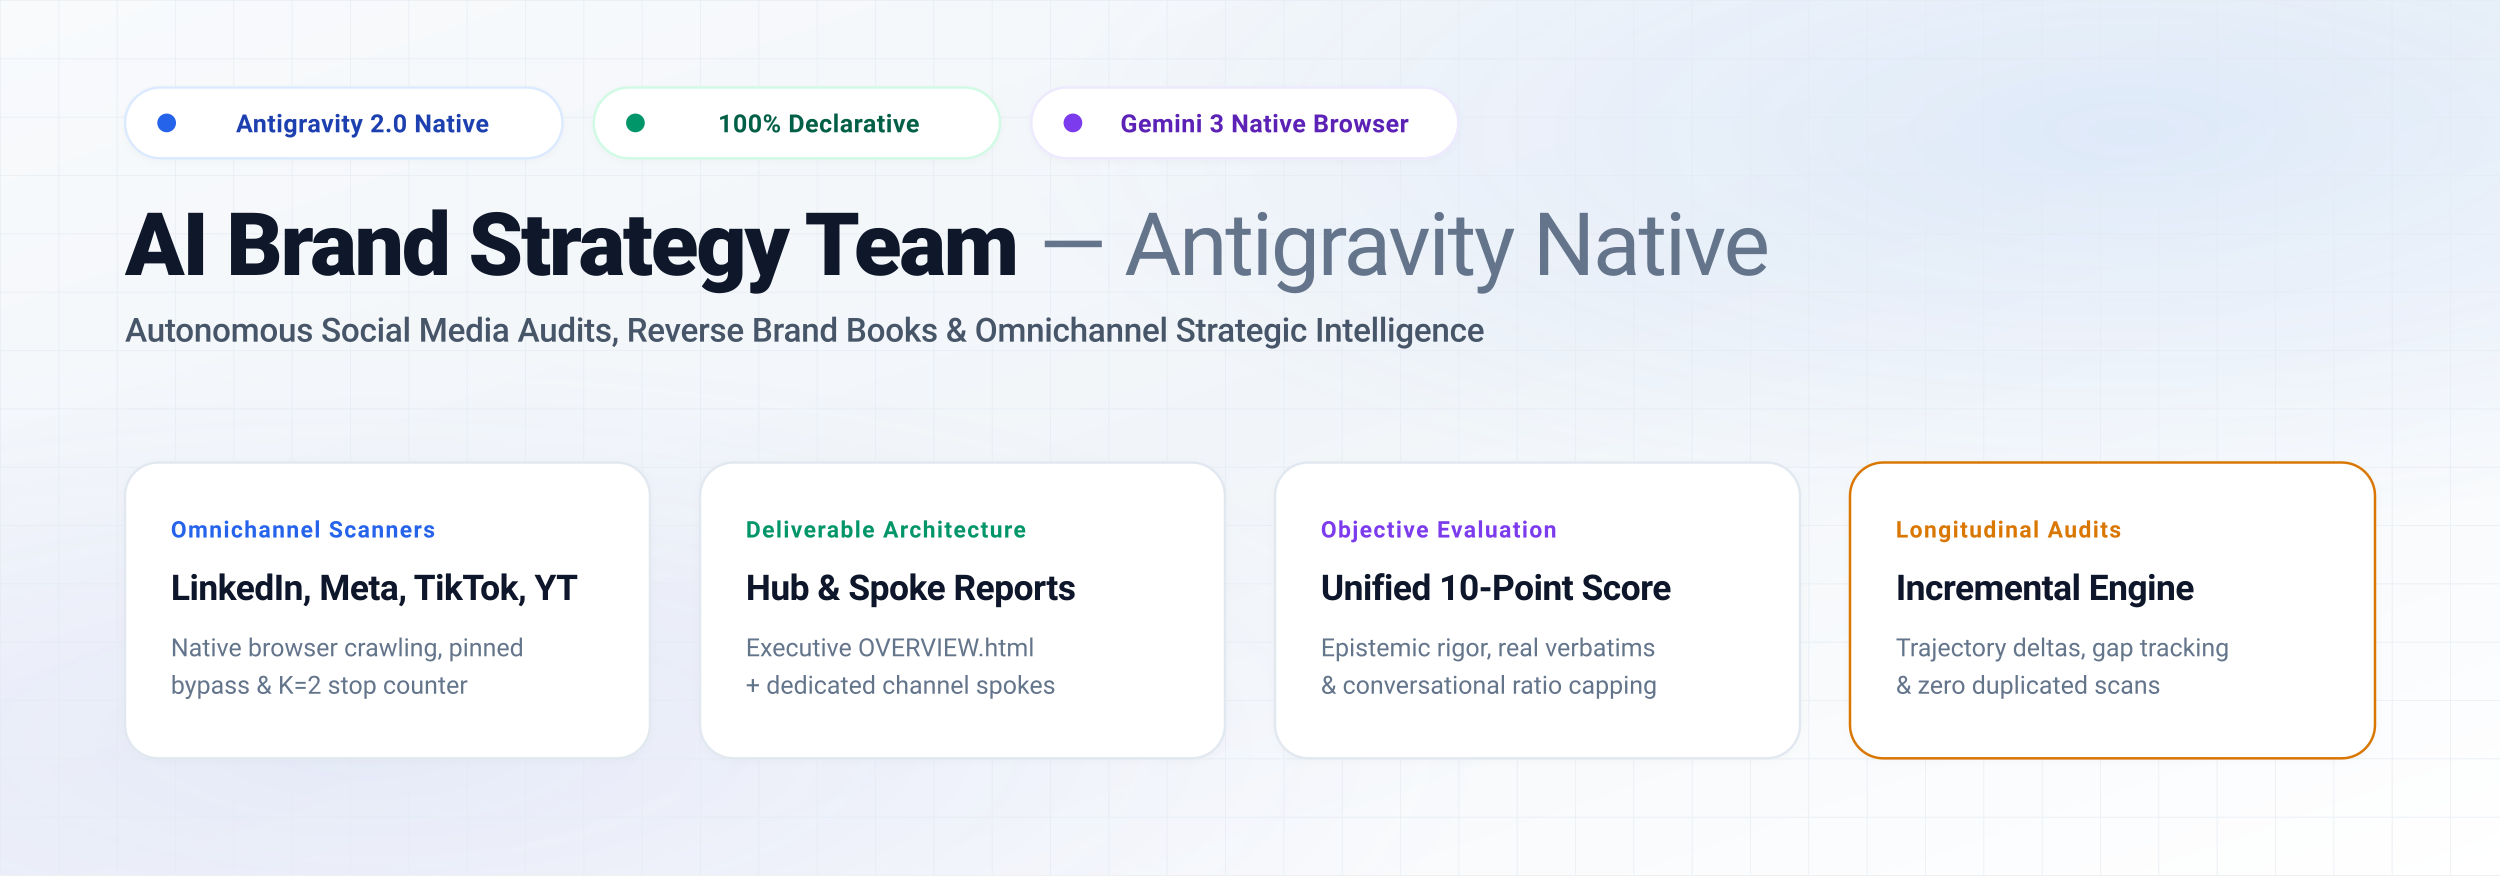
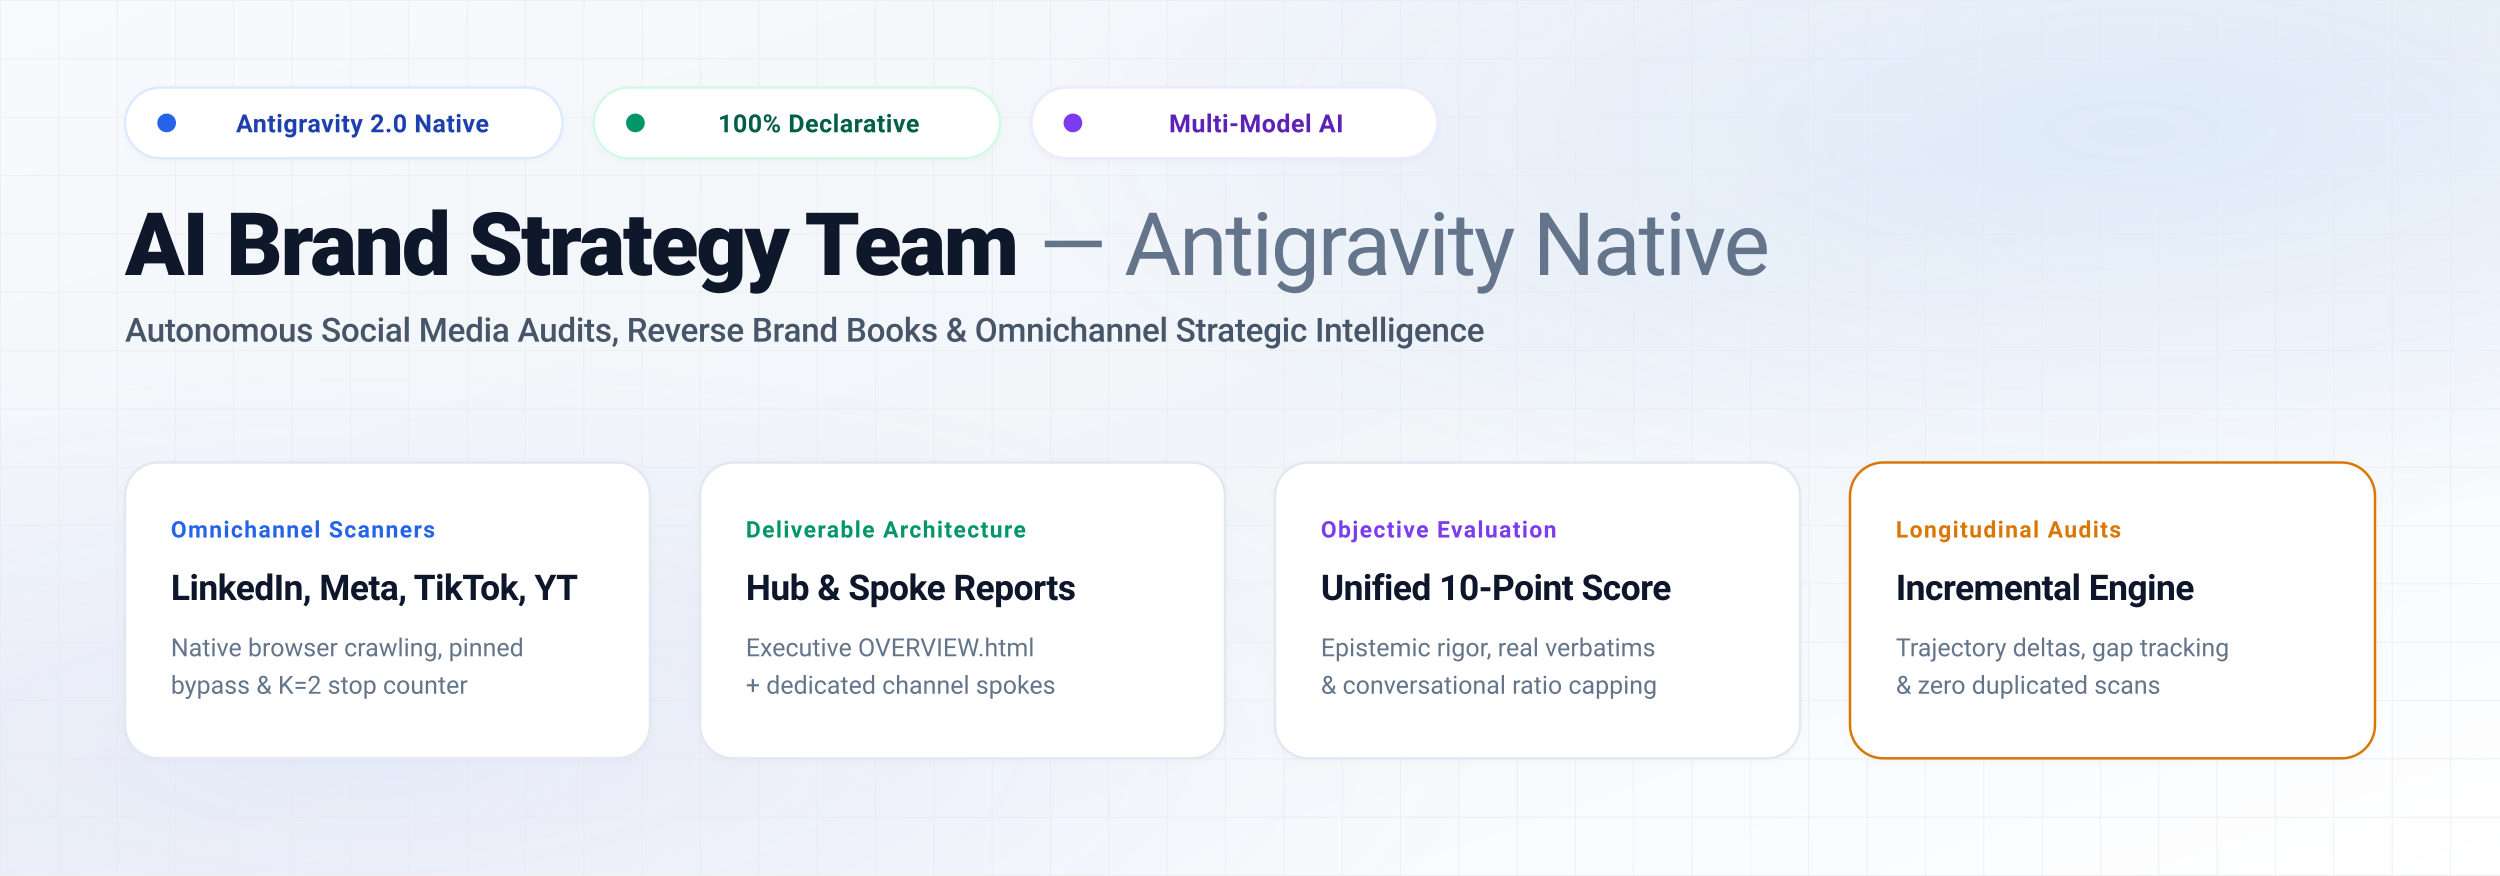
<svg xmlns="http://www.w3.org/2000/svg" viewBox="0 0 1200 420" width="100%" height="100%">
  <defs>
    <linearGradient id="bg-gradient" x1="0%" y1="0%" x2="100%" y2="100%">
      <stop offset="0%" stop-color="#F8FAFC" />
      <stop offset="50%" stop-color="#F1F5F9" />
      <stop offset="100%" stop-color="#FFFFFF" />
    </linearGradient>
    <radialGradient id="ambient-blue" cx="85%" cy="15%" r="45%">
      <stop offset="0%" stop-color="#3B82F6" stop-opacity="0.10" />
      <stop offset="100%" stop-color="#3B82F6" stop-opacity="0" />
    </radialGradient>
    <radialGradient id="ambient-violet" cx="15%" cy="85%" r="45%">
      <stop offset="0%" stop-color="#6366F1" stop-opacity="0.08" />
      <stop offset="100%" stop-color="#6366F1" stop-opacity="0" />
    </radialGradient>
    <pattern id="light-grid" width="28" height="28" patternUnits="userSpaceOnUse">
      <path d="M 28 0 L 0 0 0 28" fill="none" stroke="#E2E8F0" stroke-width="0.8" opacity="0.65" />
    </pattern>
    <filter id="card-shadow" x="-8%" y="-10%" width="116%" height="128%" filterUnits="userSpaceOnUse">
      <feDropShadow dx="0" dy="4" stdDeviation="6" flood-color="#0F172A" flood-opacity="0.04" />
      <feDropShadow dx="0" dy="1" stdDeviation="2" flood-color="#0F172A" flood-opacity="0.02" />
    </filter>
    <filter id="pill-shadow" x="-5%" y="-10%" width="110%" height="130%" filterUnits="userSpaceOnUse">
      <feDropShadow dx="0" dy="1" stdDeviation="1.5" flood-color="#0F172A" flood-opacity="0.03" />
    </filter>
  </defs>
  <style>
-     .font-base { font-family: -apple-system, BlinkMacSystemFont, 'Segoe UI', Roboto, Inter, Helvetica, Arial, sans-serif; }
+     .font-base { font-family: 'Roboto', -apple-system, BlinkMacSystemFont, 'Segoe UI', Inter, Helvetica, Arial, sans-serif; }
    .title-main { font-weight: 800; font-size: 42px; fill: #0F172A; letter-spacing: -0.025em; }
    .title-sub { font-weight: 500; font-size: 16px; fill: #475569; letter-spacing: -0.01em; }
    .pill-text { font-weight: 600; font-size: 12px; letter-spacing: 0.02em; }
    .card-tag { font-weight: 700; font-size: 11px; letter-spacing: 0.06em; text-transform: uppercase; }
    .card-title { font-weight: 700; font-size: 17px; fill: #0F172A; letter-spacing: -0.015em; }
    .card-desc { font-weight: 400; font-size: 12px; fill: #64748B; line-height: 1.4; }
  </style>
  <rect width="1200" height="420" fill="url(#bg-gradient)" />
  <rect width="1200" height="420" fill="url(#ambient-blue)" />
  <rect width="1200" height="420" fill="url(#ambient-violet)" />
  <rect width="1200" height="420" fill="url(#light-grid)" />
  <g transform="translate(60, 42)">
    <g filter="url(#pill-shadow)">
      <rect x="0" y="0" width="210" height="34" rx="17" fill="#FFFFFF" stroke="#DBEAFE" stroke-width="1.2" />
      <circle cx="20" cy="17" r="4.5" fill="#2563EB" />
      <text x="114" y="21.5" text-anchor="middle" class="font-base pill-text" fill="#1E40AF">Antigravity 2.0 Native</text>
    </g>
    <g transform="translate(225, 0)" filter="url(#pill-shadow)">
      <rect x="0" y="0" width="195" height="34" rx="17" fill="#FFFFFF" stroke="#D1FAE5" stroke-width="1.2" />
      <circle cx="20" cy="17" r="4.5" fill="#059669" />
      <text x="108" y="21.5" text-anchor="middle" class="font-base pill-text" fill="#065F46">100% Declarative</text>
    </g>
    <g transform="translate(435, 0)" filter="url(#pill-shadow)">
-       <rect x="0" y="0" width="205" height="34" rx="17" fill="#FFFFFF" stroke="#EDE9FE" stroke-width="1.2" />
+       <rect x="0" y="0" width="195" height="34" rx="17" fill="#FFFFFF" stroke="#EDE9FE" stroke-width="1.2" />
      <circle cx="20" cy="17" r="4.5" fill="#7C3AED" />
-       <text x="112" y="21.5" text-anchor="middle" class="font-base pill-text" fill="#5B21B6">Gemini 3 Native Browser</text>
+       <text x="108" y="21.5" text-anchor="middle" class="font-base pill-text" fill="#5B21B6">Multi-Model AI</text>
    </g>
  </g>
  <g transform="translate(60, 132)">
    <text x="0" y="0" class="font-base title-main">
      AI Brand Strategy Team
      <tspan fill="#64748B" font-weight="400"> — Antigravity Native</tspan>
    </text>
    <text x="0" y="32" class="font-base title-sub">
      Autonomous Social Media Audits, Reverse Brand Books &amp; Omnichannel Strategic Intelligence
    </text>
  </g>
  <g transform="translate(60, 222)">
    <g filter="url(#card-shadow)">
      <rect x="0" y="0" width="252" height="142" rx="16" fill="#FFFFFF" stroke="#E2E8F0" stroke-width="1.2" />
      <text x="22" y="36" class="font-base card-tag" fill="#2563EB">Omnichannel Scanners</text>
      <text x="22" y="66" class="font-base card-title">LinkedIn, Meta, TikTok, YT</text>
      <text x="22" y="93" class="font-base card-desc">Native browser crawling, pinned</text>
      <text x="22" y="111" class="font-base card-desc">bypass &amp; K=2 stop counter</text>
    </g>
    <g transform="translate(276, 0)" filter="url(#card-shadow)">
      <rect x="0" y="0" width="252" height="142" rx="16" fill="#FFFFFF" stroke="#E2E8F0" stroke-width="1.2" />
      <text x="22" y="36" class="font-base card-tag" fill="#059669">Deliverable Architecture</text>
      <text x="22" y="66" class="font-base card-title">Hub &amp; Spoke Reports</text>
      <text x="22" y="93" class="font-base card-desc">Executive OVERVIEW.html</text>
      <text x="22" y="111" class="font-base card-desc">+ dedicated channel spokes</text>
    </g>
    <g transform="translate(552, 0)" filter="url(#card-shadow)">
      <rect x="0" y="0" width="252" height="142" rx="16" fill="#FFFFFF" stroke="#E2E8F0" stroke-width="1.2" />
      <text x="22" y="36" class="font-base card-tag" fill="#7C3AED">Objective Evaluation</text>
      <text x="22" y="66" class="font-base card-title">Unified 10-Point Score</text>
      <text x="22" y="93" class="font-base card-desc">Epistemic rigor, real verbatims</text>
      <text x="22" y="111" class="font-base card-desc">&amp; conversational ratio capping</text>
    </g>
    <g transform="translate(828, 0)" filter="url(#card-shadow)">
      <rect x="0" y="0" width="252" height="142" rx="16" fill="#FFFFFF" stroke="#D97706" stroke-width="1.2" />
      <text x="22" y="36" class="font-base card-tag" fill="#D97706">Longitudinal Audits</text>
      <text x="22" y="66" class="font-base card-title">Incremental Engine</text>
      <text x="22" y="93" class="font-base card-desc">Trajectory deltas, gap tracking</text>
      <text x="22" y="111" class="font-base card-desc">&amp; zero duplicated scans</text>
    </g>
  </g>
</svg>
